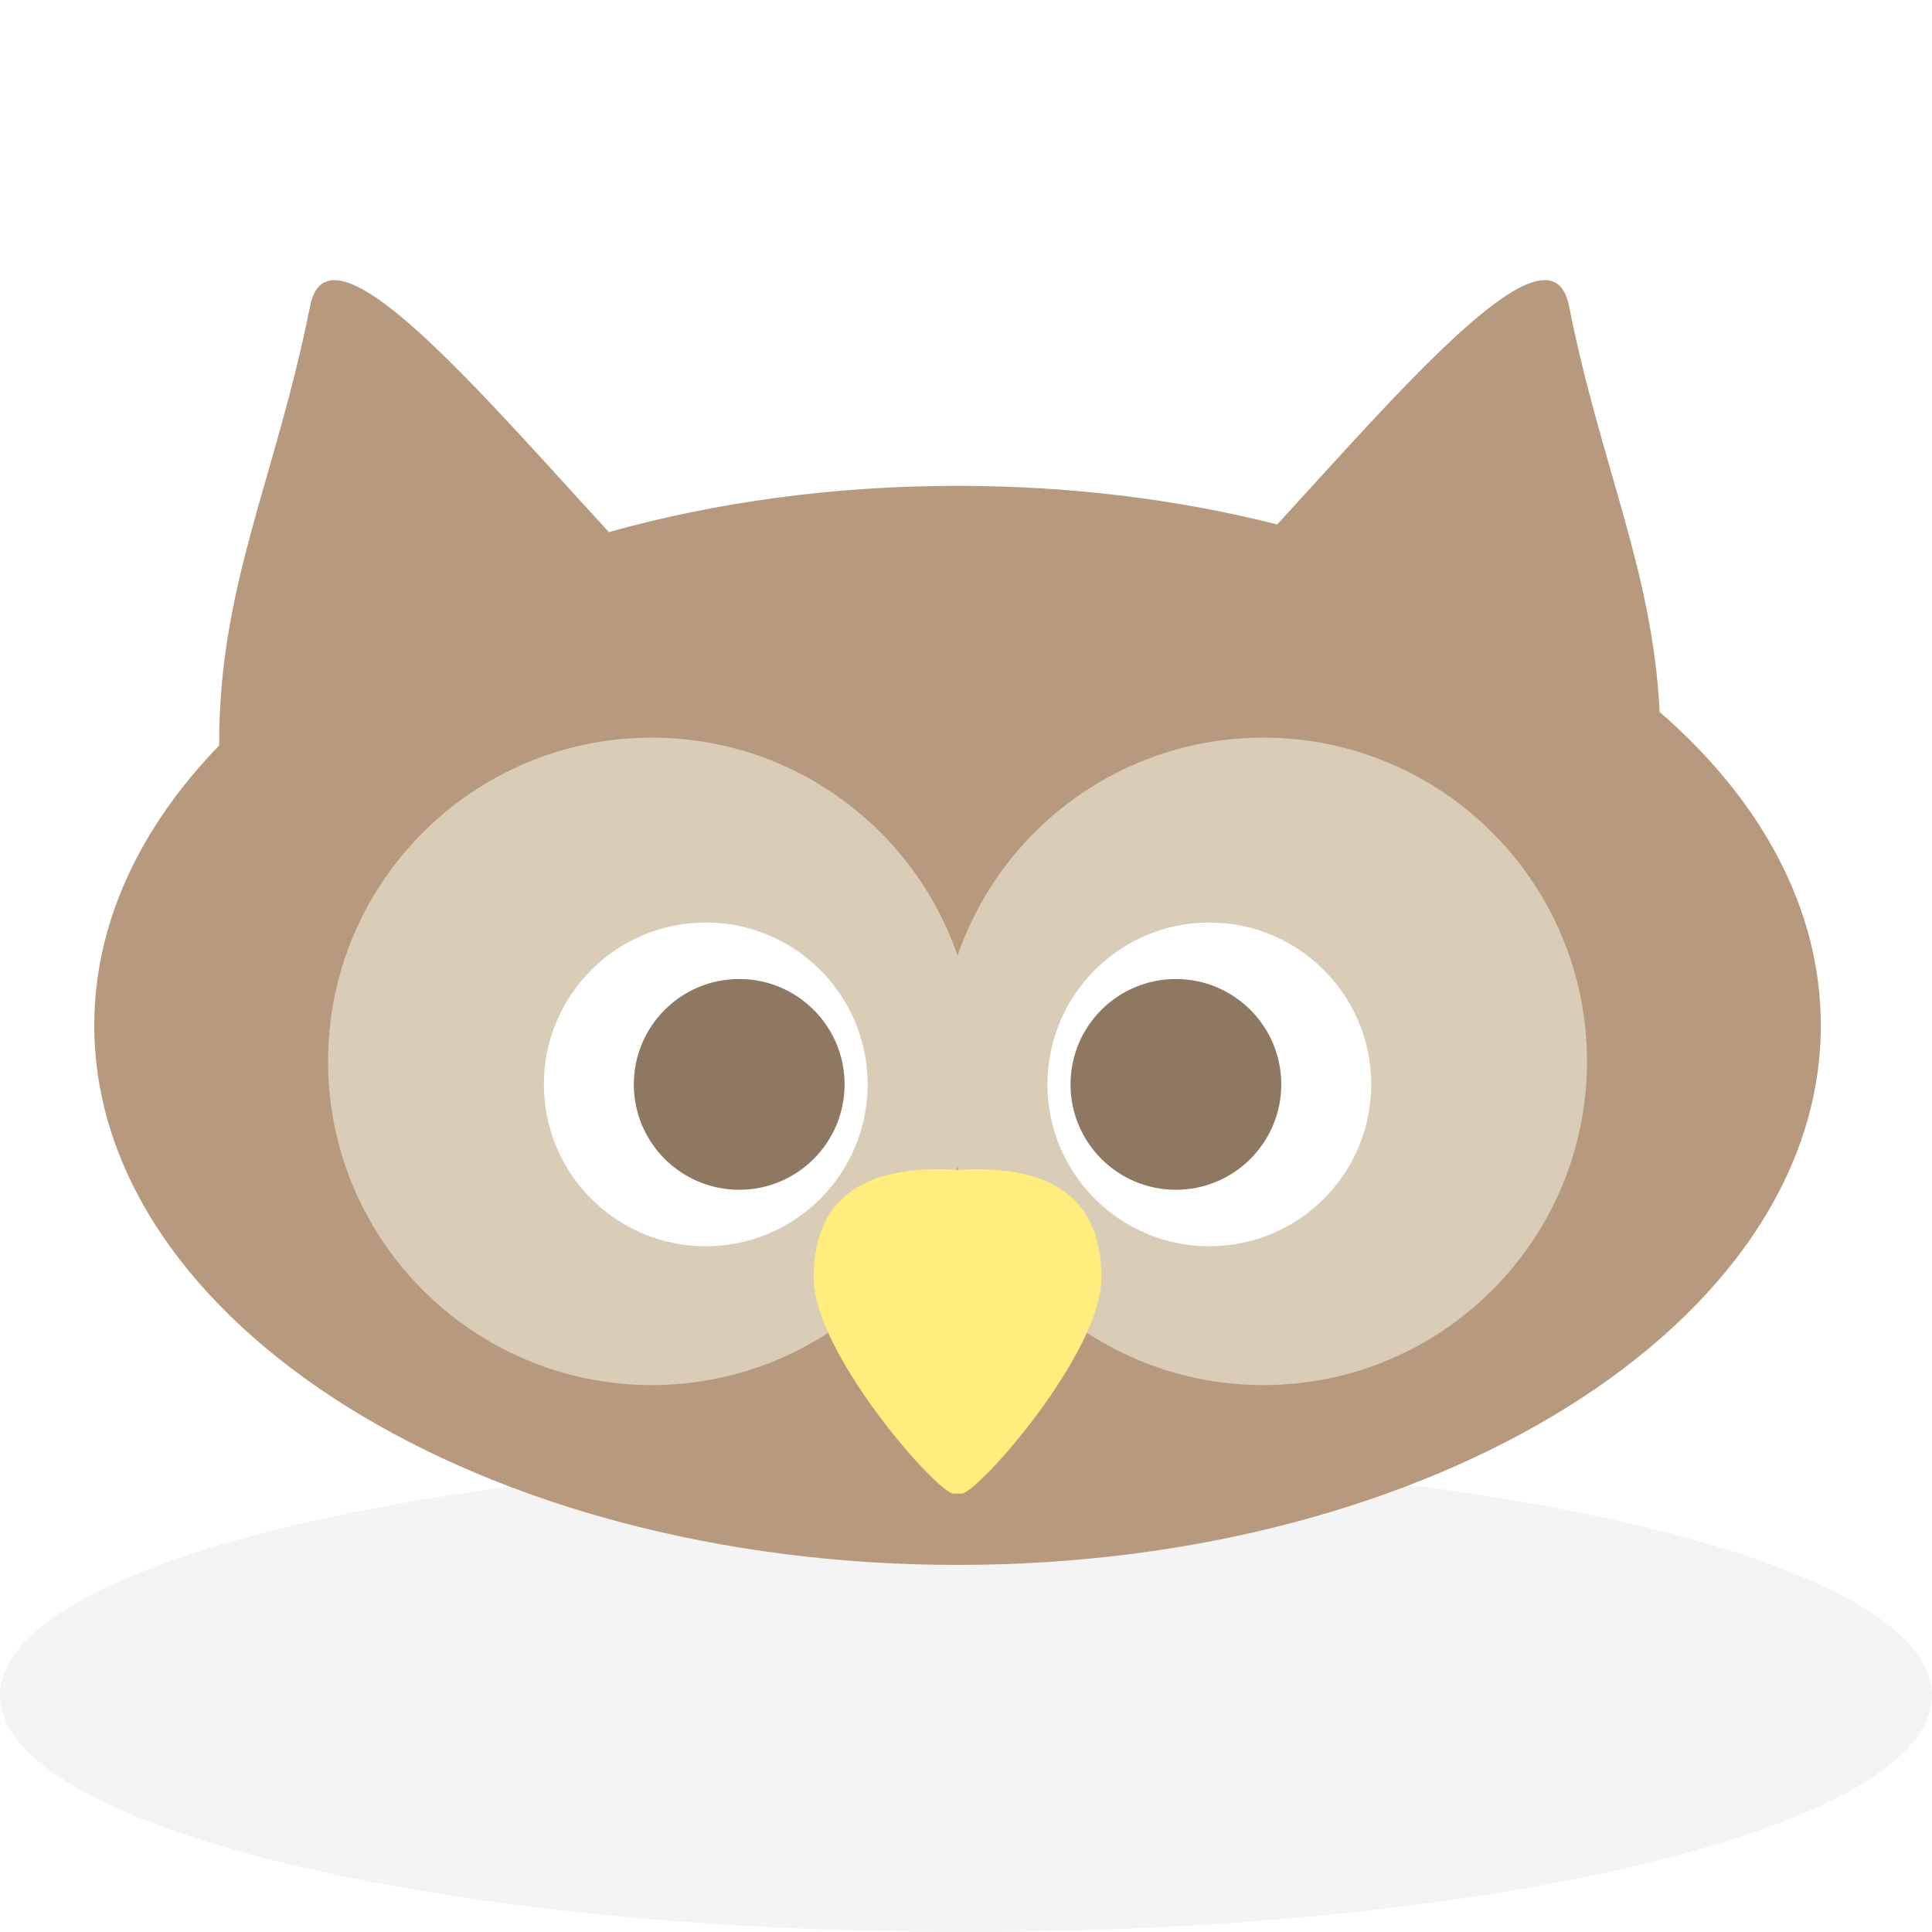
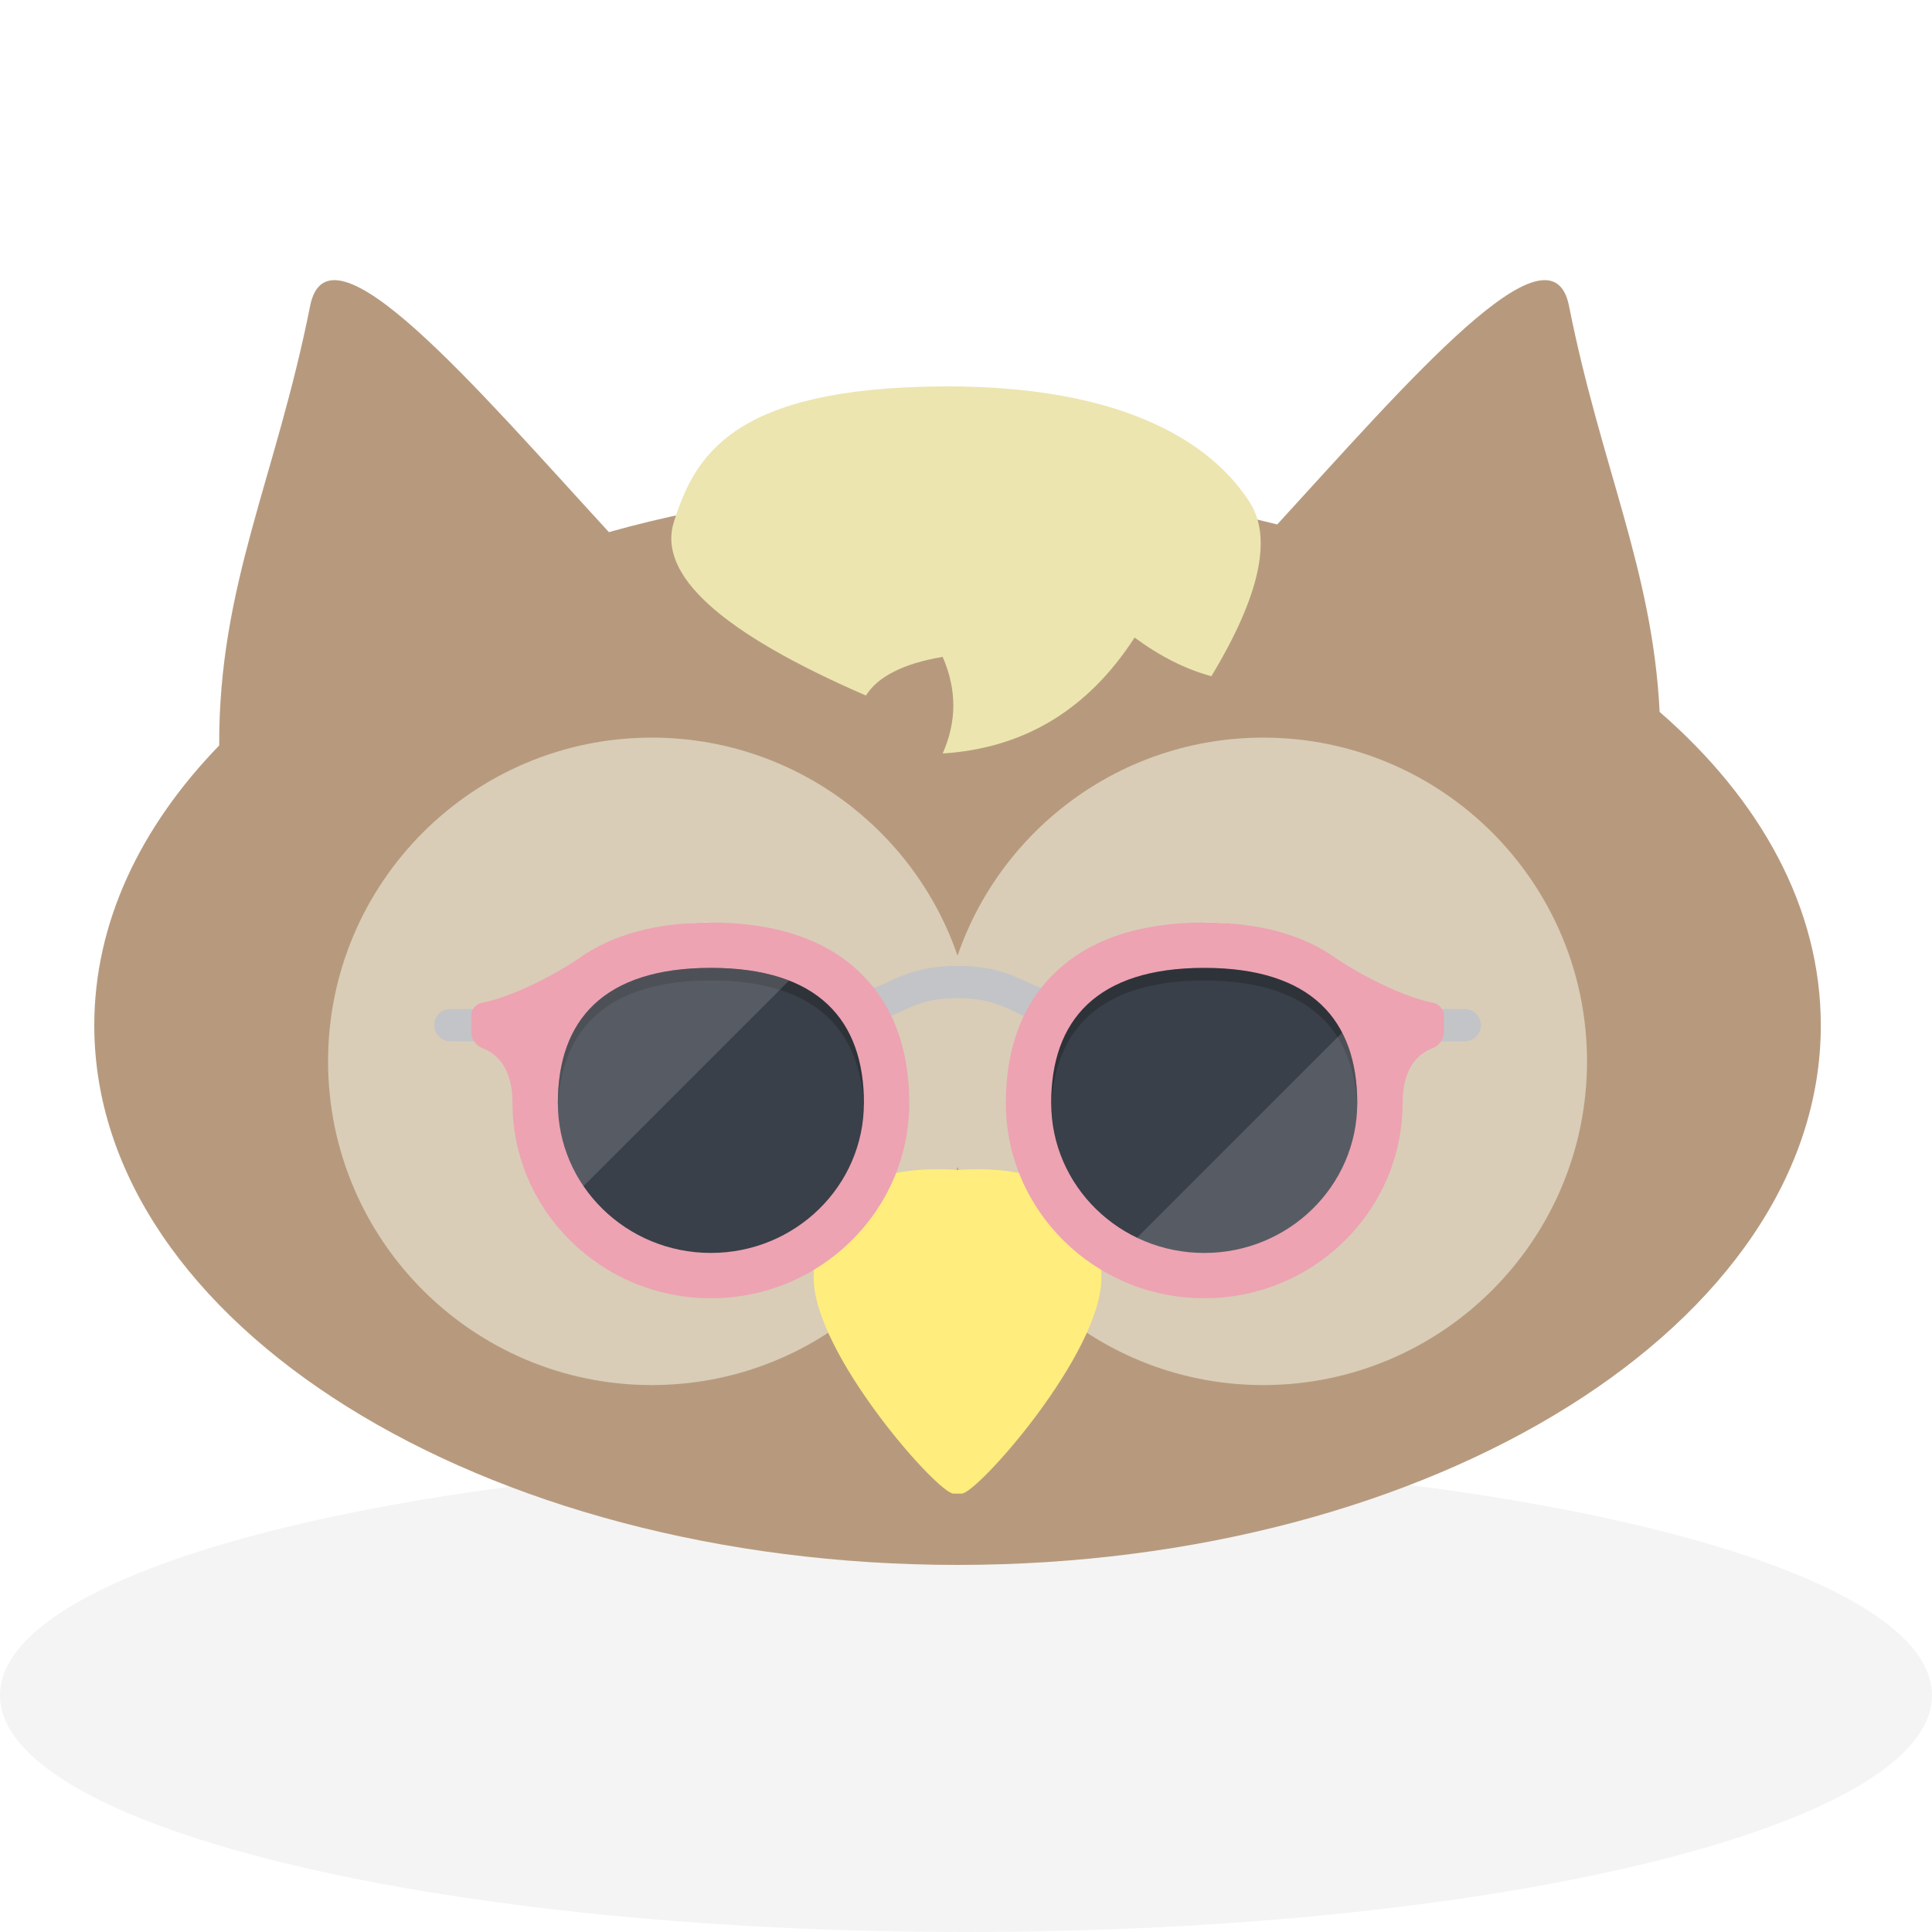
<svg xmlns="http://www.w3.org/2000/svg" style="isolation:isolate" viewBox="0 0 200 200" width="200pt" height="200pt">
  <g id="backgrounds">
    <ellipse vector-effect="non-scaling-stroke" cx="100" cy="175.5" rx="100" ry="24.5" id="present" fill="rgb(244,244,244)" />
  </g>
  <g id="owl">
    <g id="body">
      <path d=" M 171.805 73.697 C 182.317 82.835 188.49 94.044 188.49 106.147 C 188.49 136.973 148.447 162 99.125 162 C 49.803 162 9.76 136.973 9.76 106.147 C 9.76 95.545 14.497 85.629 22.691 77.169 C 22.63 60.565 28.537 49.607 32.102 31.676 C 34.007 22.089 49.382 40.224 63.033 55.084 C 74.052 51.993 86.274 50.294 99.125 50.294 C 110.824 50.294 122 51.702 132.219 54.291 C 145.682 39.594 160.553 22.257 162.425 31.676 C 165.738 48.342 171.075 58.984 171.805 73.697 Z " fill-rule="evenodd" id="outer" fill="rgb(183,154,126)" />
      <path d=" M 99.125 98.932 C 94.61 85.793 82.136 76.359 67.475 76.359 C 48.979 76.359 33.963 91.375 33.963 109.87 C 33.963 128.366 48.979 143.382 67.475 143.382 C 82.136 143.382 94.61 133.948 99.125 120.808 C 103.64 133.948 116.115 143.382 130.775 143.382 C 149.271 143.382 164.287 128.366 164.287 109.87 C 164.287 91.375 149.271 76.359 130.775 76.359 C 116.115 76.359 103.64 85.793 99.125 98.932 Z " fill-rule="evenodd" id="inner" fill="rgb(217,205,183)" />
    </g>
    <g id="eyes">
      <circle vector-effect="non-scaling-stroke" cx="73.06" cy="112.256" r="16.756" id="outerL" fill="rgb(255,255,255)" />
      <circle vector-effect="non-scaling-stroke" cx="76.522" cy="112.256" r="10.909" id="innerL" fill="rgb(142,120,97)" />
      <circle vector-effect="non-scaling-stroke" cx="125.19" cy="112.256" r="16.756" id="outerR" fill="rgb(255,255,255)" />
      <circle vector-effect="non-scaling-stroke" cx="121.728" cy="112.256" r="10.909" id="innerR" fill="rgb(142,120,97)" />
    </g>
    <g id="nose">
      <path d=" M 99.125 154.619 C 99.431 154.619 99.229 154.619 99.545 154.619 C 101.176 154.619 114.019 140.098 114.019 132.278 Q 114.019 120.177 99.125 121.108 L 99.125 121.108 Q 84.231 120.177 84.231 132.278 C 84.231 140.098 97.075 154.619 98.705 154.619 C 99.022 154.619 98.82 154.619 99.125 154.619 L 99.125 154.619 Z " fill-rule="evenodd" id="outer" fill="rgb(255,237,125)" />
    </g>
+     <g id="attributes">
+       <g id="subglasses">
+         <g id="Groep">
+           <path d=" M 49.748 107.795 L 46.618 107.795 C 45.695 107.795 44.946 107.047 44.946 106.124 C 44.946 105.201 45.695 104.452 46.618 104.452 L 49.748 104.452 C 50.671 104.452 51.419 105.201 51.419 106.124 C 51.419 107.047 50.671 107.795 49.748 107.795 Z " id="Tracé" fill="rgb(195,196,199)" />
+           <path d=" M 151.633 107.795 L 148.503 107.795 C 147.579 107.795 146.831 107.047 146.831 106.124 C 146.831 105.201 147.579 104.452 148.503 104.452 L 151.633 104.452 C 152.556 104.452 153.304 105.201 153.304 106.124 C 153.304 107.047 152.556 107.795 151.633 107.795 Z " id="Tracé" fill="rgb(195,196,199)" />
+         </g>
+         <path d=" M 108.434 105.675 C 107.012 105.675 105.932 105.164 104.888 104.67 C 103.559 104.041 102.052 103.328 99.126 103.328 C 96.199 103.328 94.692 104.041 93.363 104.67 C 92.319 105.164 91.239 105.675 89.817 105.675 L 89.817 102.332 C 90.459 102.332 90.984 102.098 91.934 101.649 C 93.417 100.947 95.448 99.986 99.126 99.986 C 102.803 99.986 104.835 100.947 106.318 101.649 C 107.268 102.098 107.793 102.332 108.434 102.332 L 108.434 105.675 L 108.434 105.675 Z " id="Tracé" fill="rgb(195,196,199)" />
+         <path d=" M 88.906 100.566 C 85.348 97.204 80.195 95.5 73.591 95.5 C 67.913 95.5 63.312 96.763 59.87 99.252 C 59.87 99.252 59.867 99.251 59.867 99.251 C 56.969 101.211 52.678 103.284 49.925 103.798 C 49.264 103.922 48.782 104.492 48.782 105.165 L 48.782 106.797 C 48.782 107.564 49.257 108.249 49.974 108.519 C 51.239 108.994 53.056 110.346 53.056 114.188 C 53.056 125.331 62.268 134.396 73.591 134.396 C 84.914 134.396 94.126 125.331 94.126 114.188 C 94.126 108.421 92.37 103.838 88.906 100.566 Z " id="Tracé" fill="rgb(237,163,178)" />
+         <path d=" M 89.432 114.188 C 89.432 105.62 84.715 100.194 73.591 100.194 C 62.467 100.194 57.75 105.62 57.75 114.188 C 57.75 122.757 64.842 129.703 73.591 129.703 C 82.34 129.703 89.432 122.757 89.432 114.188 Z " id="Tracé" fill="rgb(57,64,73)" />
+         <g opacity="0.2">
+           <path d=" M 73.591 100.194 C 62.466 100.194 57.749 105.62 57.749 114.188 C 57.749 114.365 57.757 114.54 57.763 114.716 C 58.045 106.6 62.807 101.501 73.591 101.501 C 84.374 101.501 89.136 106.6 89.418 114.716 C 89.424 114.54 89.432 114.365 89.432 114.188 C 89.432 105.62 84.715 100.194 73.591 100.194 Z " id="Tracé" fill="rgb(0,0,0)" />
+         </g>
+         <path d=" M 109.344 100.566 C 112.902 97.204 118.055 95.5 124.659 95.5 C 130.337 95.5 134.939 96.763 138.38 99.252 C 138.381 99.252 138.384 99.251 138.384 99.251 C 141.281 101.211 145.573 103.284 148.326 103.798 C 148.987 103.922 149.469 104.492 149.469 105.165 L 149.469 106.797 C 149.469 107.564 148.994 108.249 148.276 108.519 C 147.011 108.994 145.195 110.346 145.195 114.188 C 145.195 125.331 135.983 134.396 124.659 134.396 C 113.336 134.396 104.124 125.331 104.124 114.188 C 104.124 108.421 105.881 103.838 109.344 100.566 Z " id="Tracé" fill="rgb(237,163,178)" />
+         <path d=" M 108.818 114.188 C 108.818 105.62 113.535 100.194 124.659 100.194 C 135.784 100.194 140.501 105.62 140.501 114.188 C 140.501 122.757 133.409 129.703 124.66 129.703 C 115.911 129.703 108.818 122.757 108.818 114.188 Z " id="Tracé" fill="rgb(57,64,73)" />
+         <g opacity="0.2">
+           <path d=" M 124.66 100.194 C 135.784 100.194 140.501 105.62 140.501 114.188 C 140.501 114.365 140.494 114.54 140.488 114.716 C 140.205 106.6 135.443 101.501 124.66 101.501 C 113.877 101.501 109.114 106.6 108.832 114.716 C 108.826 114.54 108.819 114.365 108.819 114.188 C 108.818 105.62 113.535 100.194 124.66 100.194 Z " id="Tracé" fill="rgb(0,0,0)" />
+         </g>
+         <g id="Groep">
+           <g opacity="0.15">
+             <path d=" M 73.591 100.194 C 62.466 100.194 57.749 105.62 57.749 114.188 C 57.749 117.37 58.728 120.326 60.406 122.788 L 81.685 101.508 C 79.497 100.652 76.815 100.194 73.591 100.194 Z " id="Tracé" fill="rgb(255,255,255)" />
+           </g>
+           <g opacity="0.15">
+             <path d=" M 138.938 106.898 L 117.706 128.13 C 119.805 129.136 122.165 129.703 124.66 129.703 C 133.409 129.703 140.501 122.757 140.501 114.188 C 140.501 111.397 139.997 108.943 138.938 106.898 Z " id="Tracé" fill="rgb(255,255,255)" />
+           </g>
+         </g>
+       </g>
+     </g>
+     <g id="hair">
+       <path d=" M 97.585 78 C 99.037 74.739 99.077 71.426 97.585 68 C 93.482 68.694 90.872 70.047 89.638 72 C 74.604 65.473 68.021 59.494 69.77 54.001 C 71.913 47.27 75.73 40.126 97.585 40.001 C 119.439 39.876 126.806 47.994 129.373 52.001 C 131.718 55.662 130.433 61.682 125.399 70 C 122.732 69.276 120.123 67.963 117.452 66 C 112.641 73.435 106.059 77.455 97.585 78 Z " id="outer" fill="rgb(236,229,176)" />
+     </g>
  </g>
+   <g id="imports" />
</svg>
